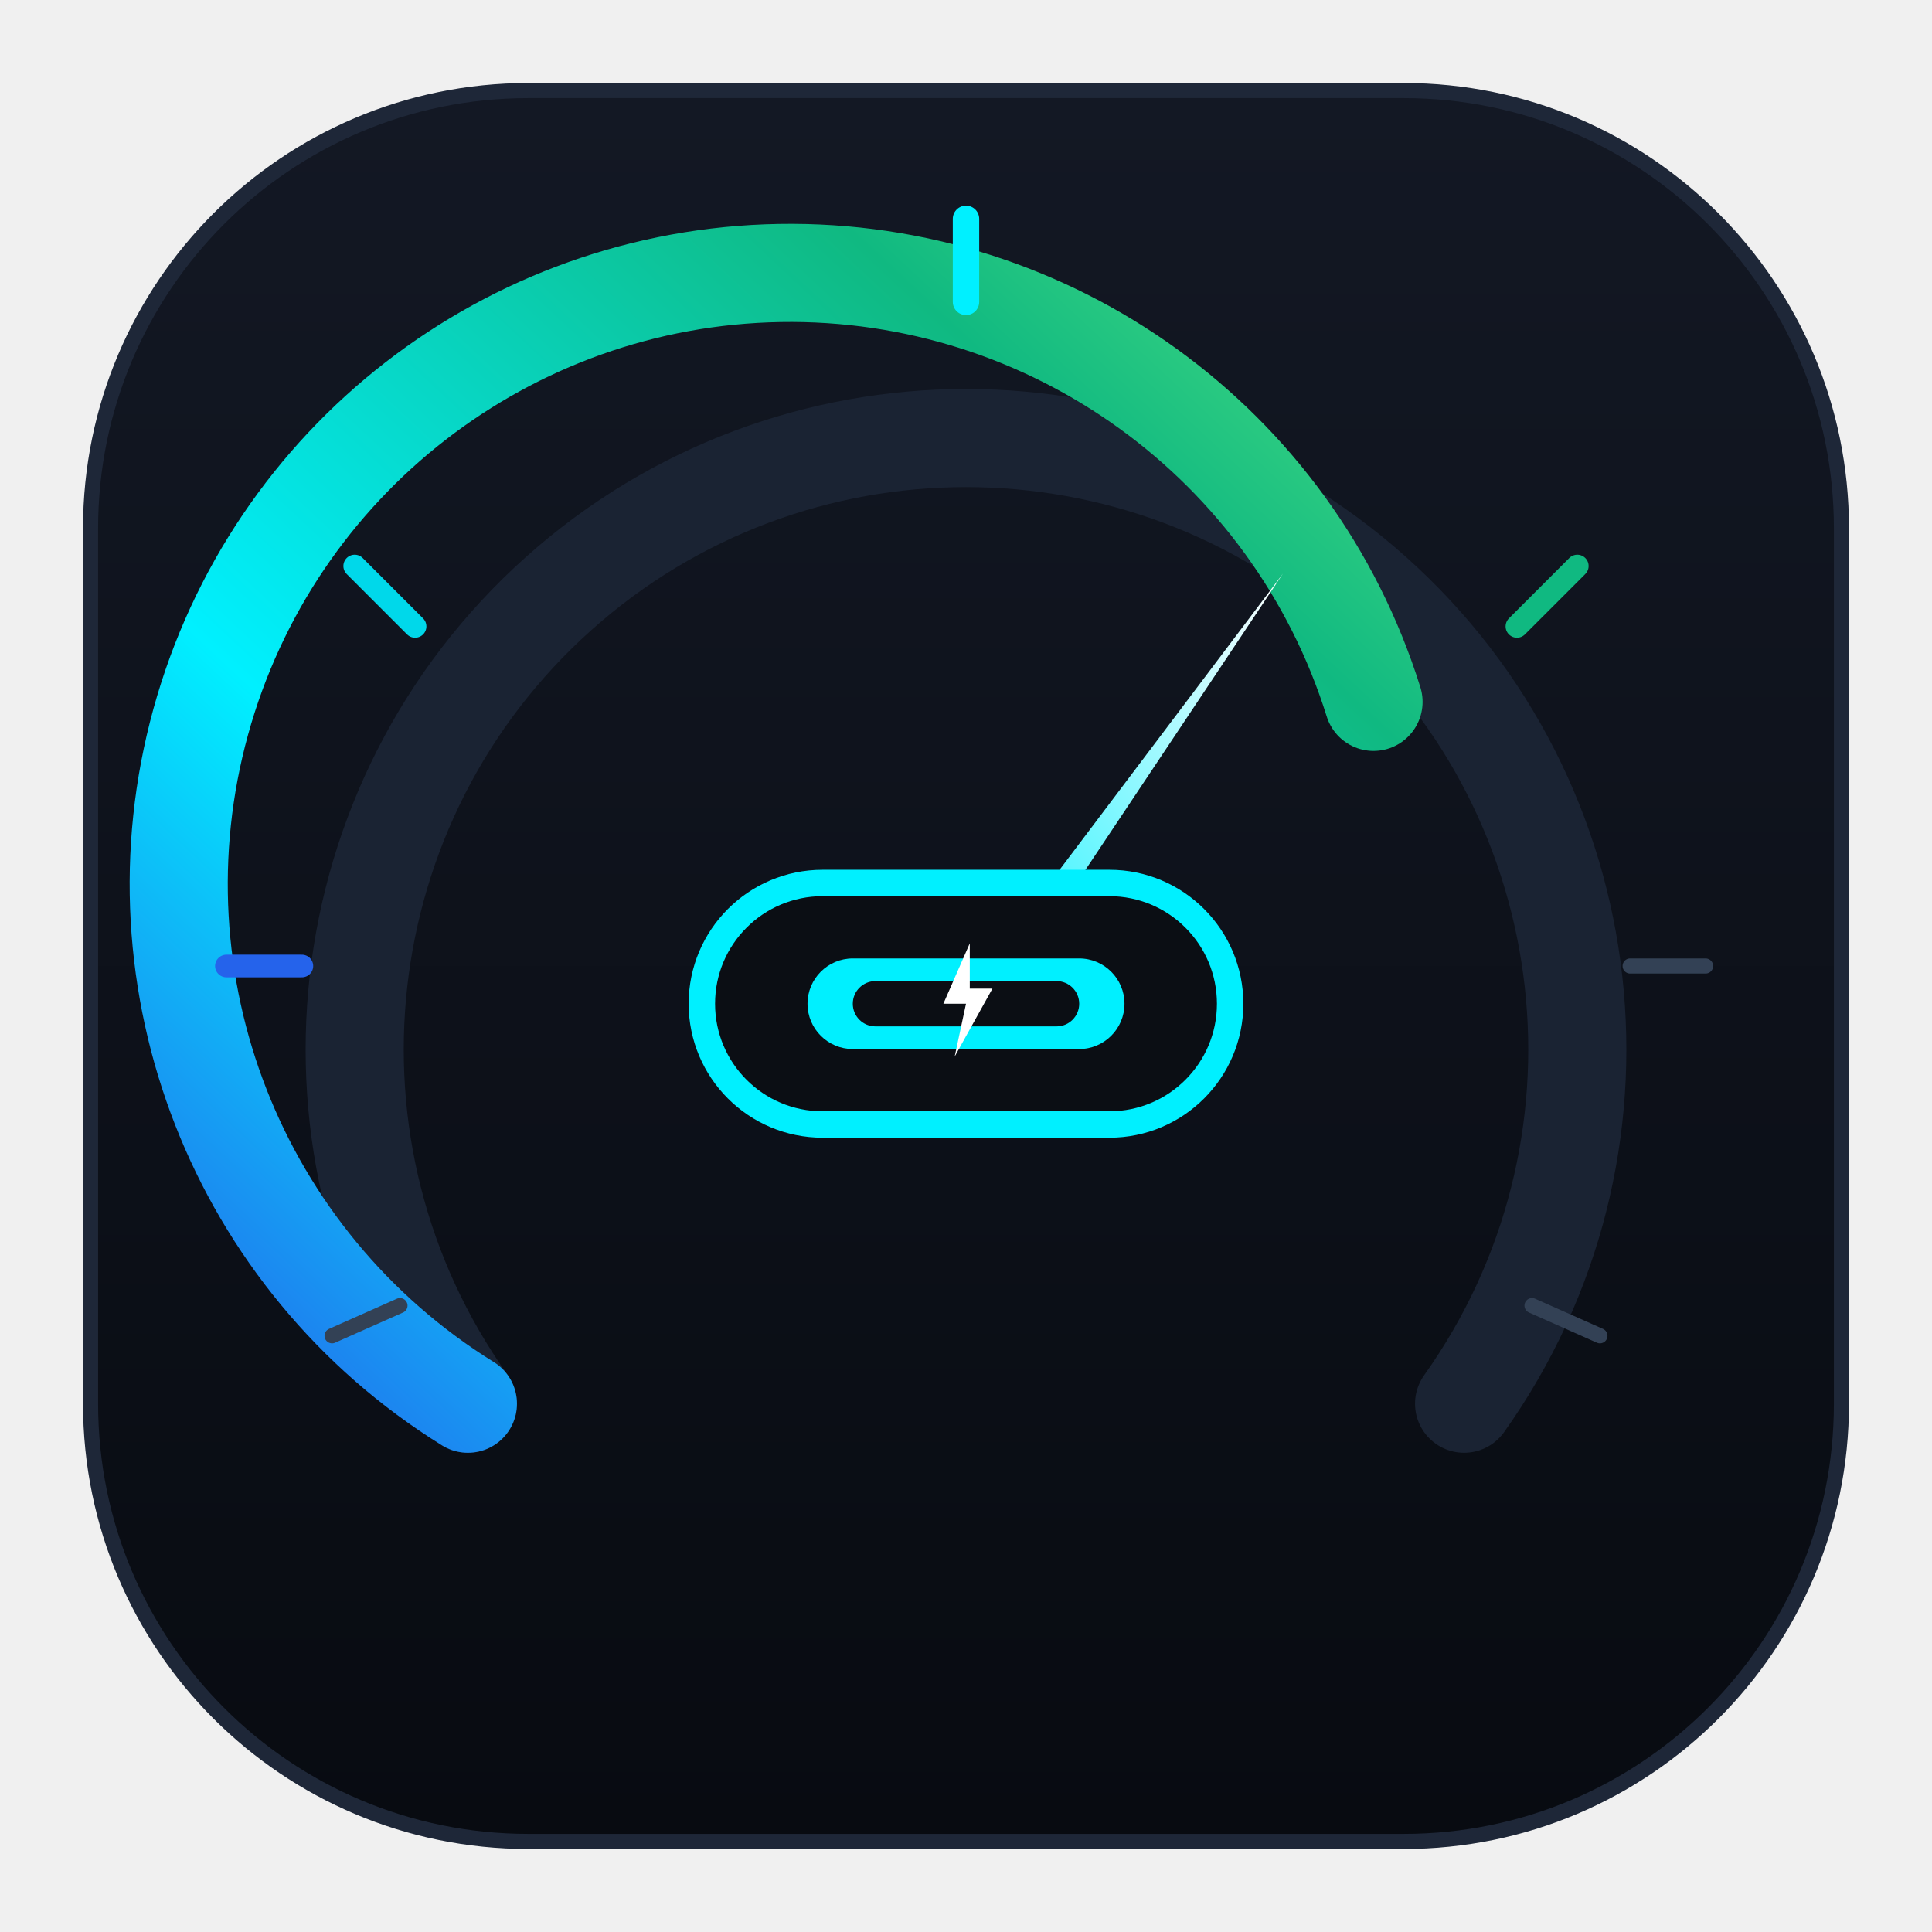
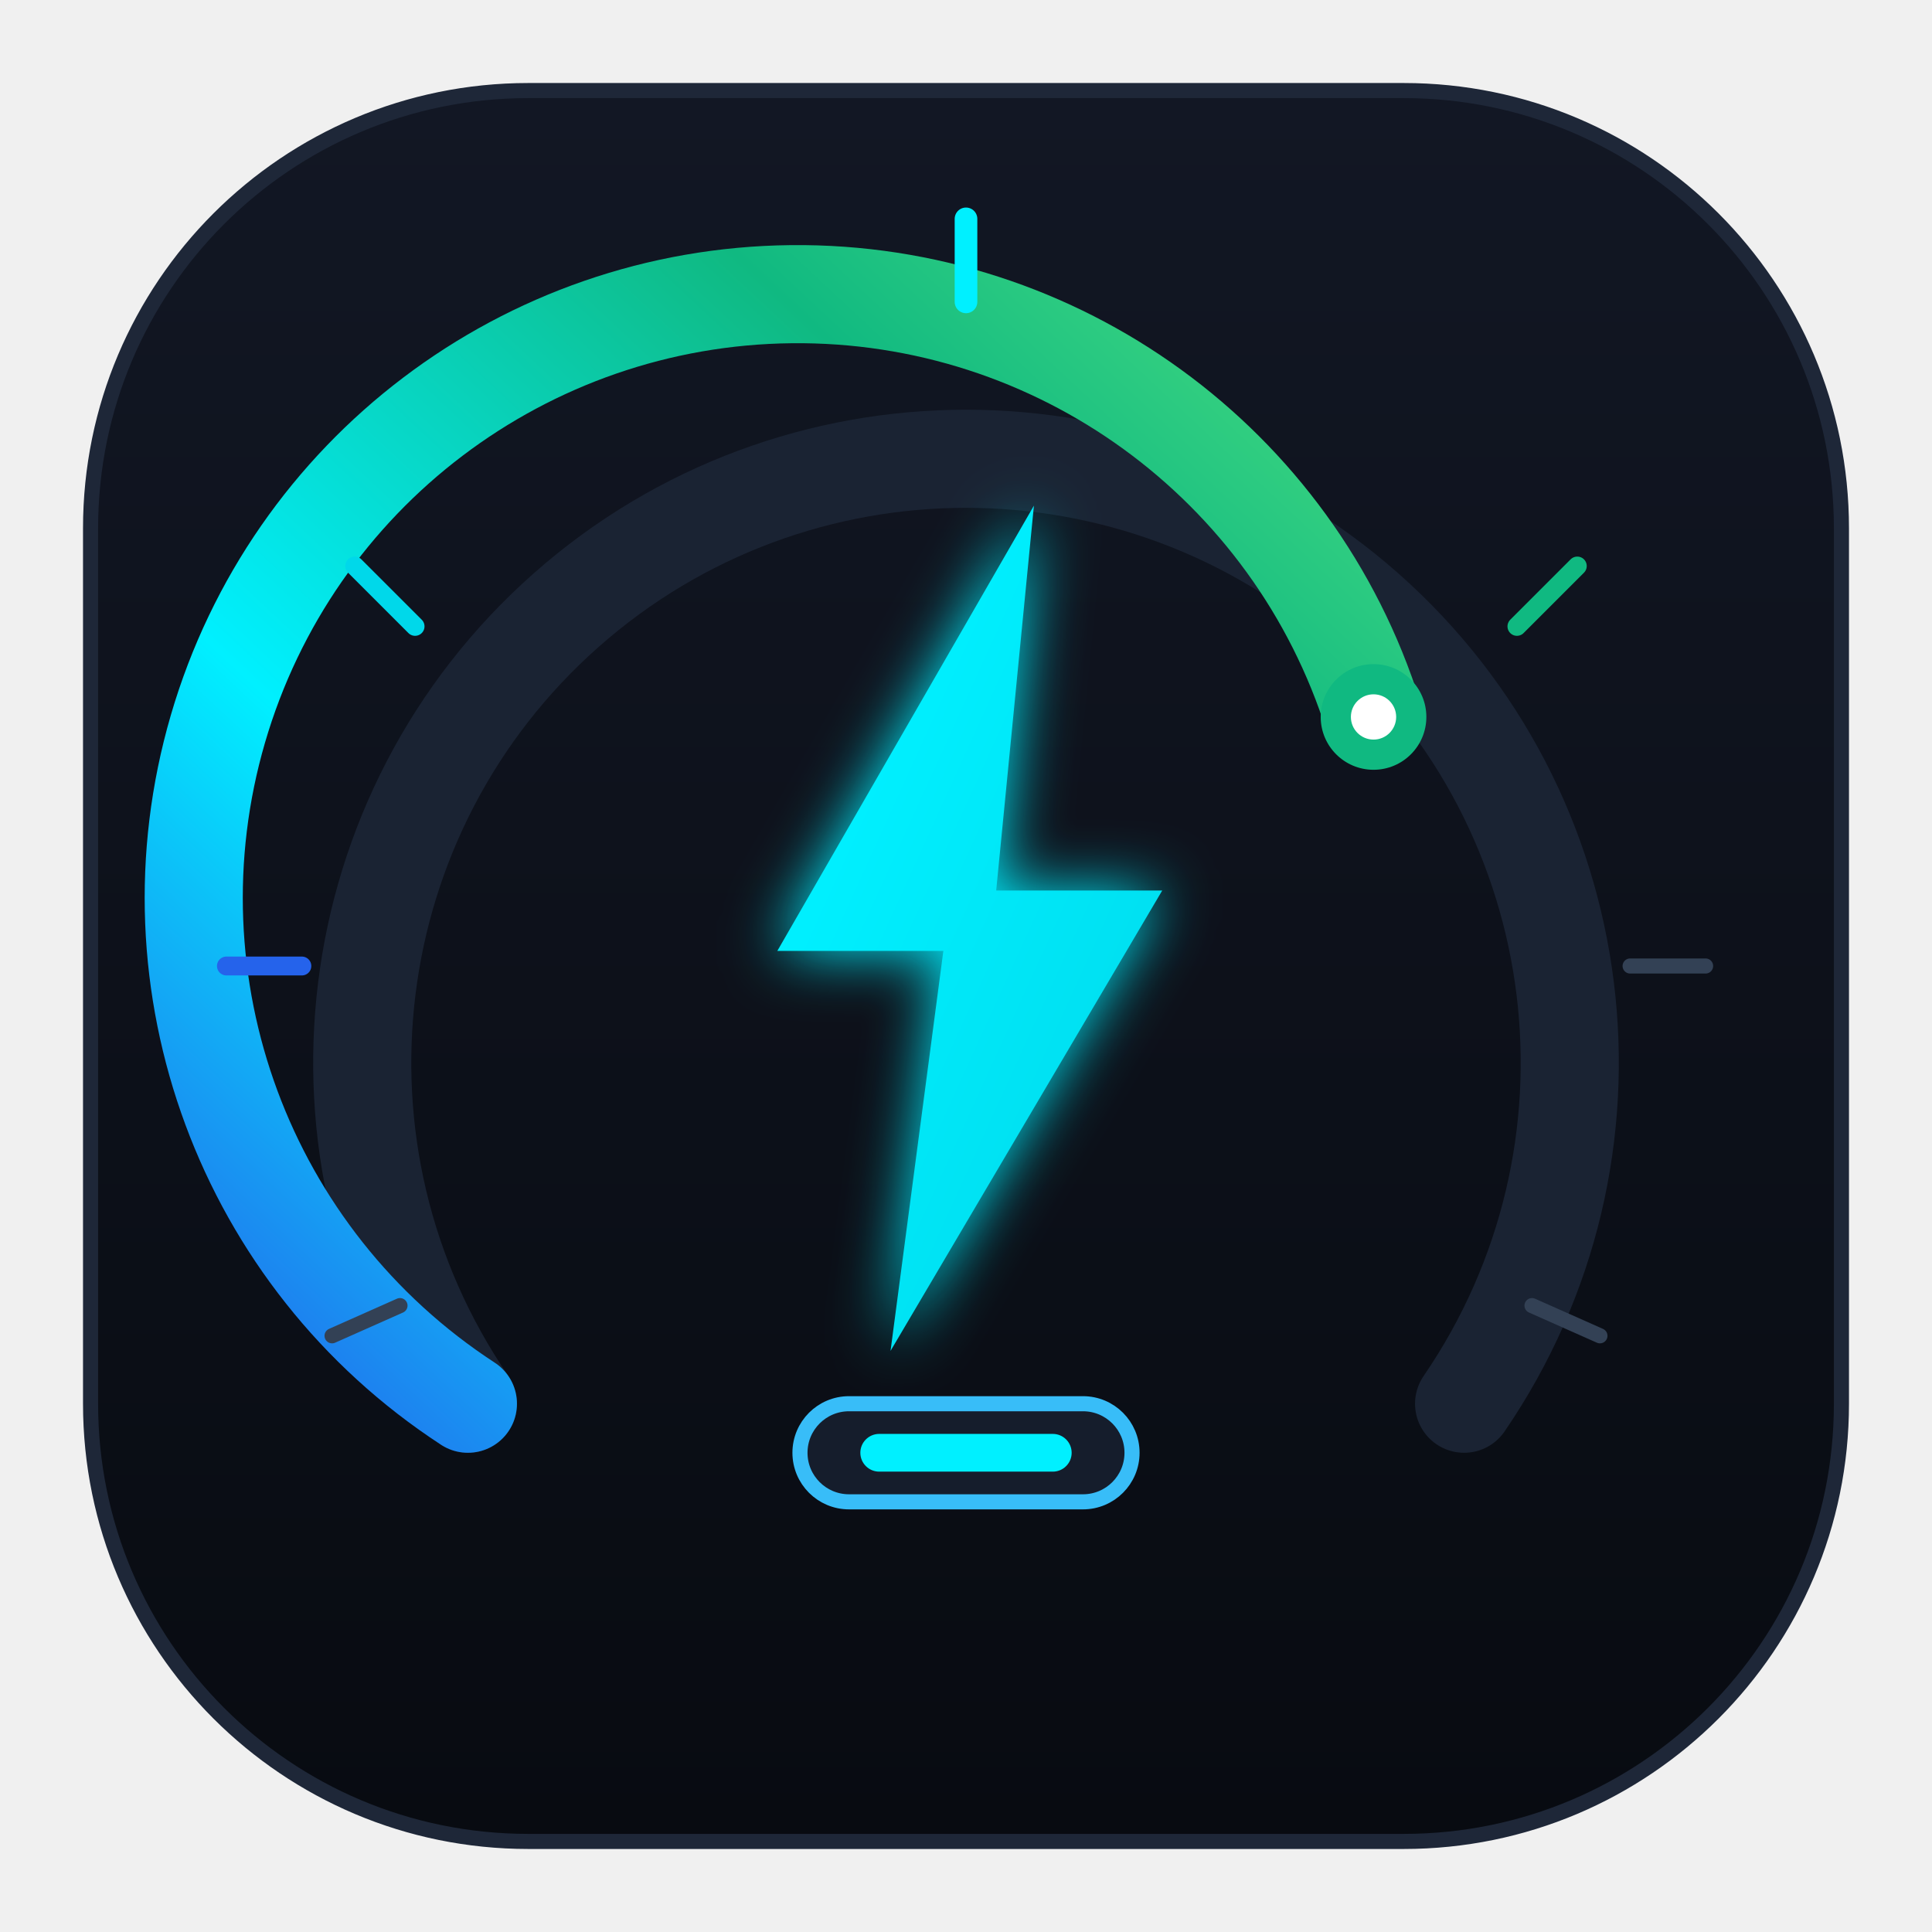
<svg xmlns="http://www.w3.org/2000/svg" viewBox="0 0 512 512" width="512" height="512">
  <defs>
-     <linearGradient id="flatSpeedGrad" x1="0%" y1="100%" x2="100%" y2="0%">
+     <linearGradient id="speedRingGrad" x1="0%" y1="100%" x2="100%" y2="0%">
      <stop offset="0%" stop-color="#2563eb" />
      <stop offset="35%" stop-color="#00f0ff" />
-       <stop offset="80%" stop-color="#10b981" />
+       <stop offset="75%" stop-color="#10b981" />
      <stop offset="100%" stop-color="#4ade80" />
    </linearGradient>
-     <linearGradient id="needleGrad" x1="0%" y1="100%" x2="100%" y2="0%">
-       <stop offset="0%" stop-color="#00f0ff" />
-       <stop offset="100%" stop-color="#ffffff" />
+     <linearGradient id="boltGrad" x1="0%" y1="0%" x2="100%" y2="100%">
+       <stop offset="0%" stop-color="#ffffff" />
+       <stop offset="25%" stop-color="#00f0ff" />
+       <stop offset="100%" stop-color="#00d8ea" />
    </linearGradient>
    <linearGradient id="squircleBg" x1="0%" y1="0%" x2="0%" y2="100%">
-       <stop offset="0%" stop-color="#131824" />
+       <stop offset="0%" stop-color="#121724" />
      <stop offset="100%" stop-color="#080b11" />
    </linearGradient>
+     <filter id="boltGlow" x="-20%" y="-20%" width="140%" height="140%">
+       <feGaussianBlur stdDeviation="8" result="blur" />
+       <feMerge>
+         <feMergeNode in="blur" />
+         <feMergeNode in="SourceGraphic" />
+       </feMerge>
+     </filter>
  </defs>
  <rect x="24" y="24" width="464" height="464" rx="116" fill="url(#squircleBg)" stroke="#1e2738" stroke-width="4" />
-   <path d="M 124 372 A 162 162 0 1 1 388 372" fill="none" stroke="#1a2333" stroke-width="26" stroke-linecap="round" />
-   <path d="M 124 372 A 162 162 0 1 1 364 186" fill="none" stroke="url(#flatSpeedGrad)" stroke-width="26" stroke-linecap="round" />
+   <path d="M 124 372 A 160 160 0 1 1 388 372" fill="none" stroke="#1a2333" stroke-width="26" stroke-linecap="round" />
+   <path d="M 124 372 A 160 160 0 1 1 364 190" fill="none" stroke="url(#speedRingGrad)" stroke-width="26" stroke-linecap="round" />
  <g stroke="#334155" stroke-width="4" stroke-linecap="round">
    <line x1="106" y1="346" x2="88" y2="354" />
-     <line x1="80" y1="256" x2="60" y2="256" stroke="#2563eb" stroke-width="6" />
-     <line x1="110" y1="166" x2="94" y2="150" stroke="#00d8ea" stroke-width="6" />
-     <line x1="256" y1="80" x2="256" y2="58" stroke="#00f0ff" stroke-width="7" />
-     <line x1="402" y1="166" x2="418" y2="150" stroke="#10b981" stroke-width="6" />
+     <line x1="80" y1="256" x2="60" y2="256" stroke="#2563eb" stroke-width="5" />
+     <line x1="110" y1="166" x2="94" y2="150" stroke="#00d8ea" stroke-width="5" />
+     <line x1="256" y1="80" x2="256" y2="58" stroke="#00f0ff" stroke-width="6" />
+     <line x1="402" y1="166" x2="418" y2="150" stroke="#10b981" stroke-width="5" />
    <line x1="432" y1="256" x2="452" y2="256" />
    <line x1="406" y1="346" x2="424" y2="354" />
  </g>
-   <polygon points="256,252 248,274 340,152 268,260" fill="url(#needleGrad)" />
-   <rect x="186" y="234" width="140" height="64" rx="32" fill="#0b0e14" stroke="#00f0ff" stroke-width="7" />
-   <rect x="214" y="254" width="84" height="24" rx="12" fill="#00f0ff" />
-   <rect x="226" y="260" width="60" height="12" rx="6" fill="#0b0e14" />
-   <polygon points="257,250 250,266 256,266 253,280 263,262 257,262" fill="#ffffff" />
+   <circle cx="364" cy="190" r="14" fill="#10b981" />
+   <circle cx="364" cy="190" r="6" fill="#ffffff" />
+   <polygon points="274,134 206,252 250,252 236,358 308,236 264,236" fill="url(#boltGrad)" filter="url(#boltGlow)" />
+   <rect x="212" y="372" width="88" height="26" rx="13" fill="#151d2c" stroke="#38bdf8" stroke-width="4" />
+   <rect x="228" y="380" width="56" height="10" rx="5" fill="#00f0ff" />
</svg>
